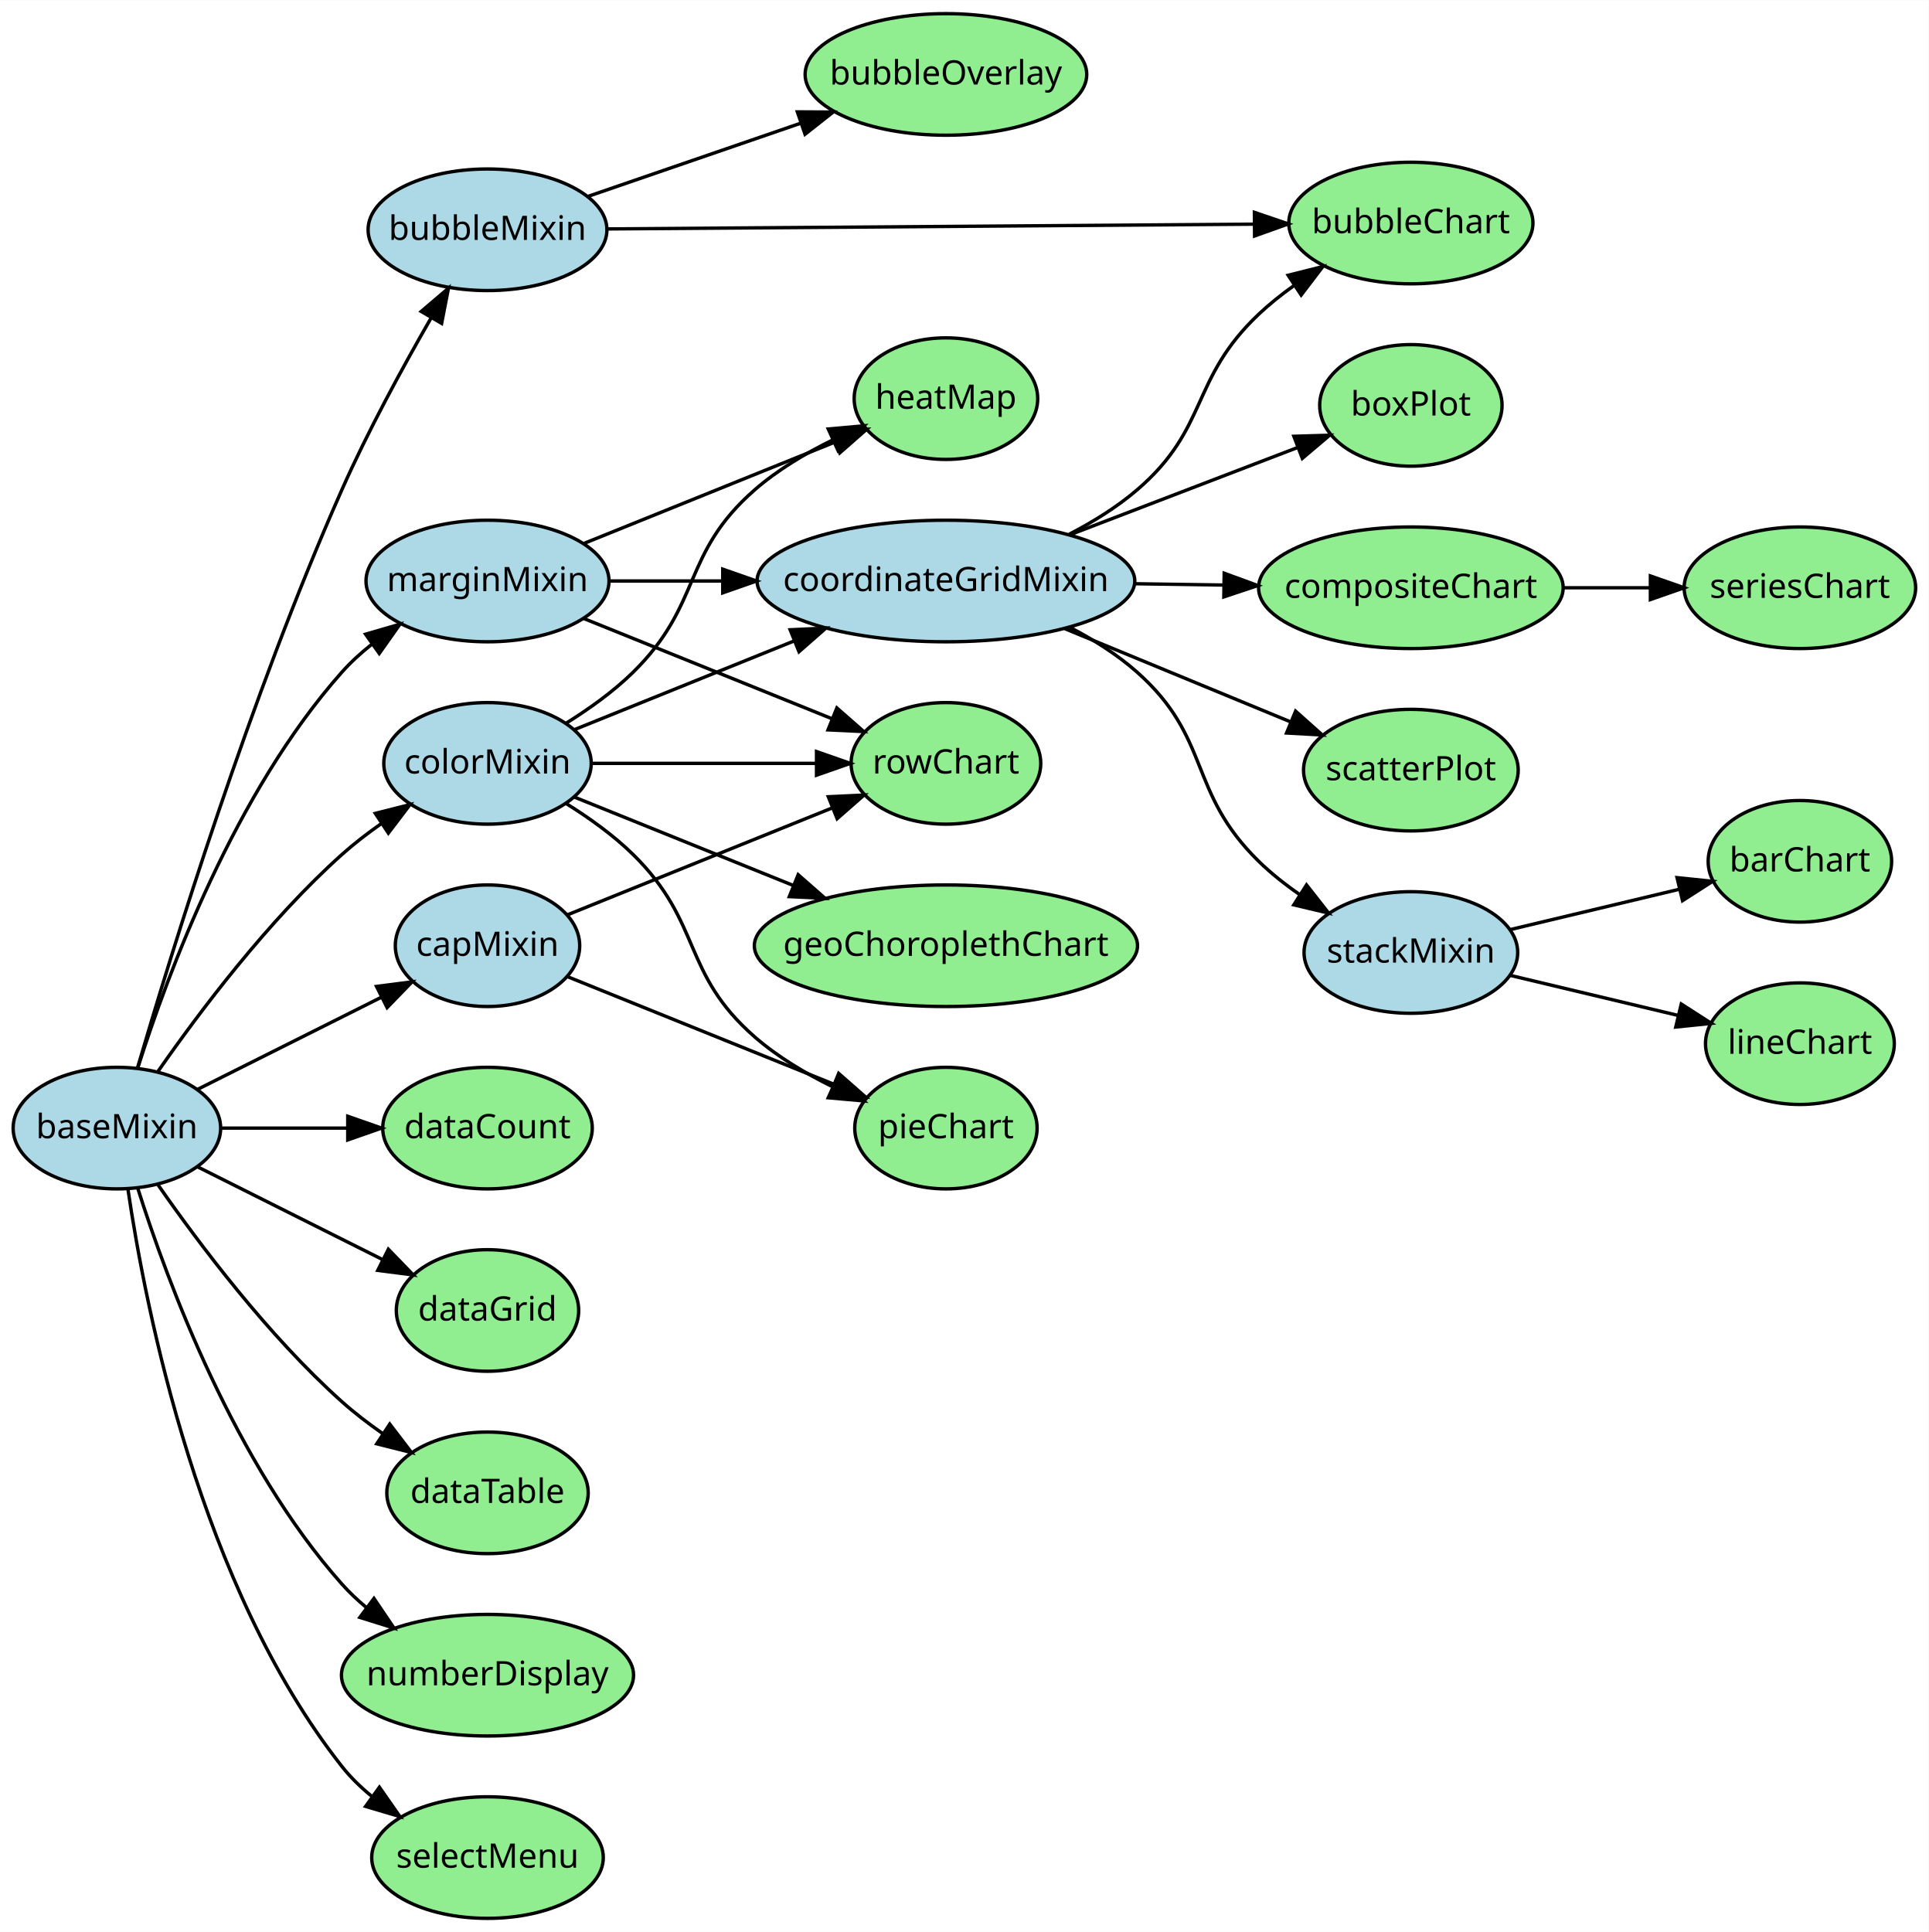
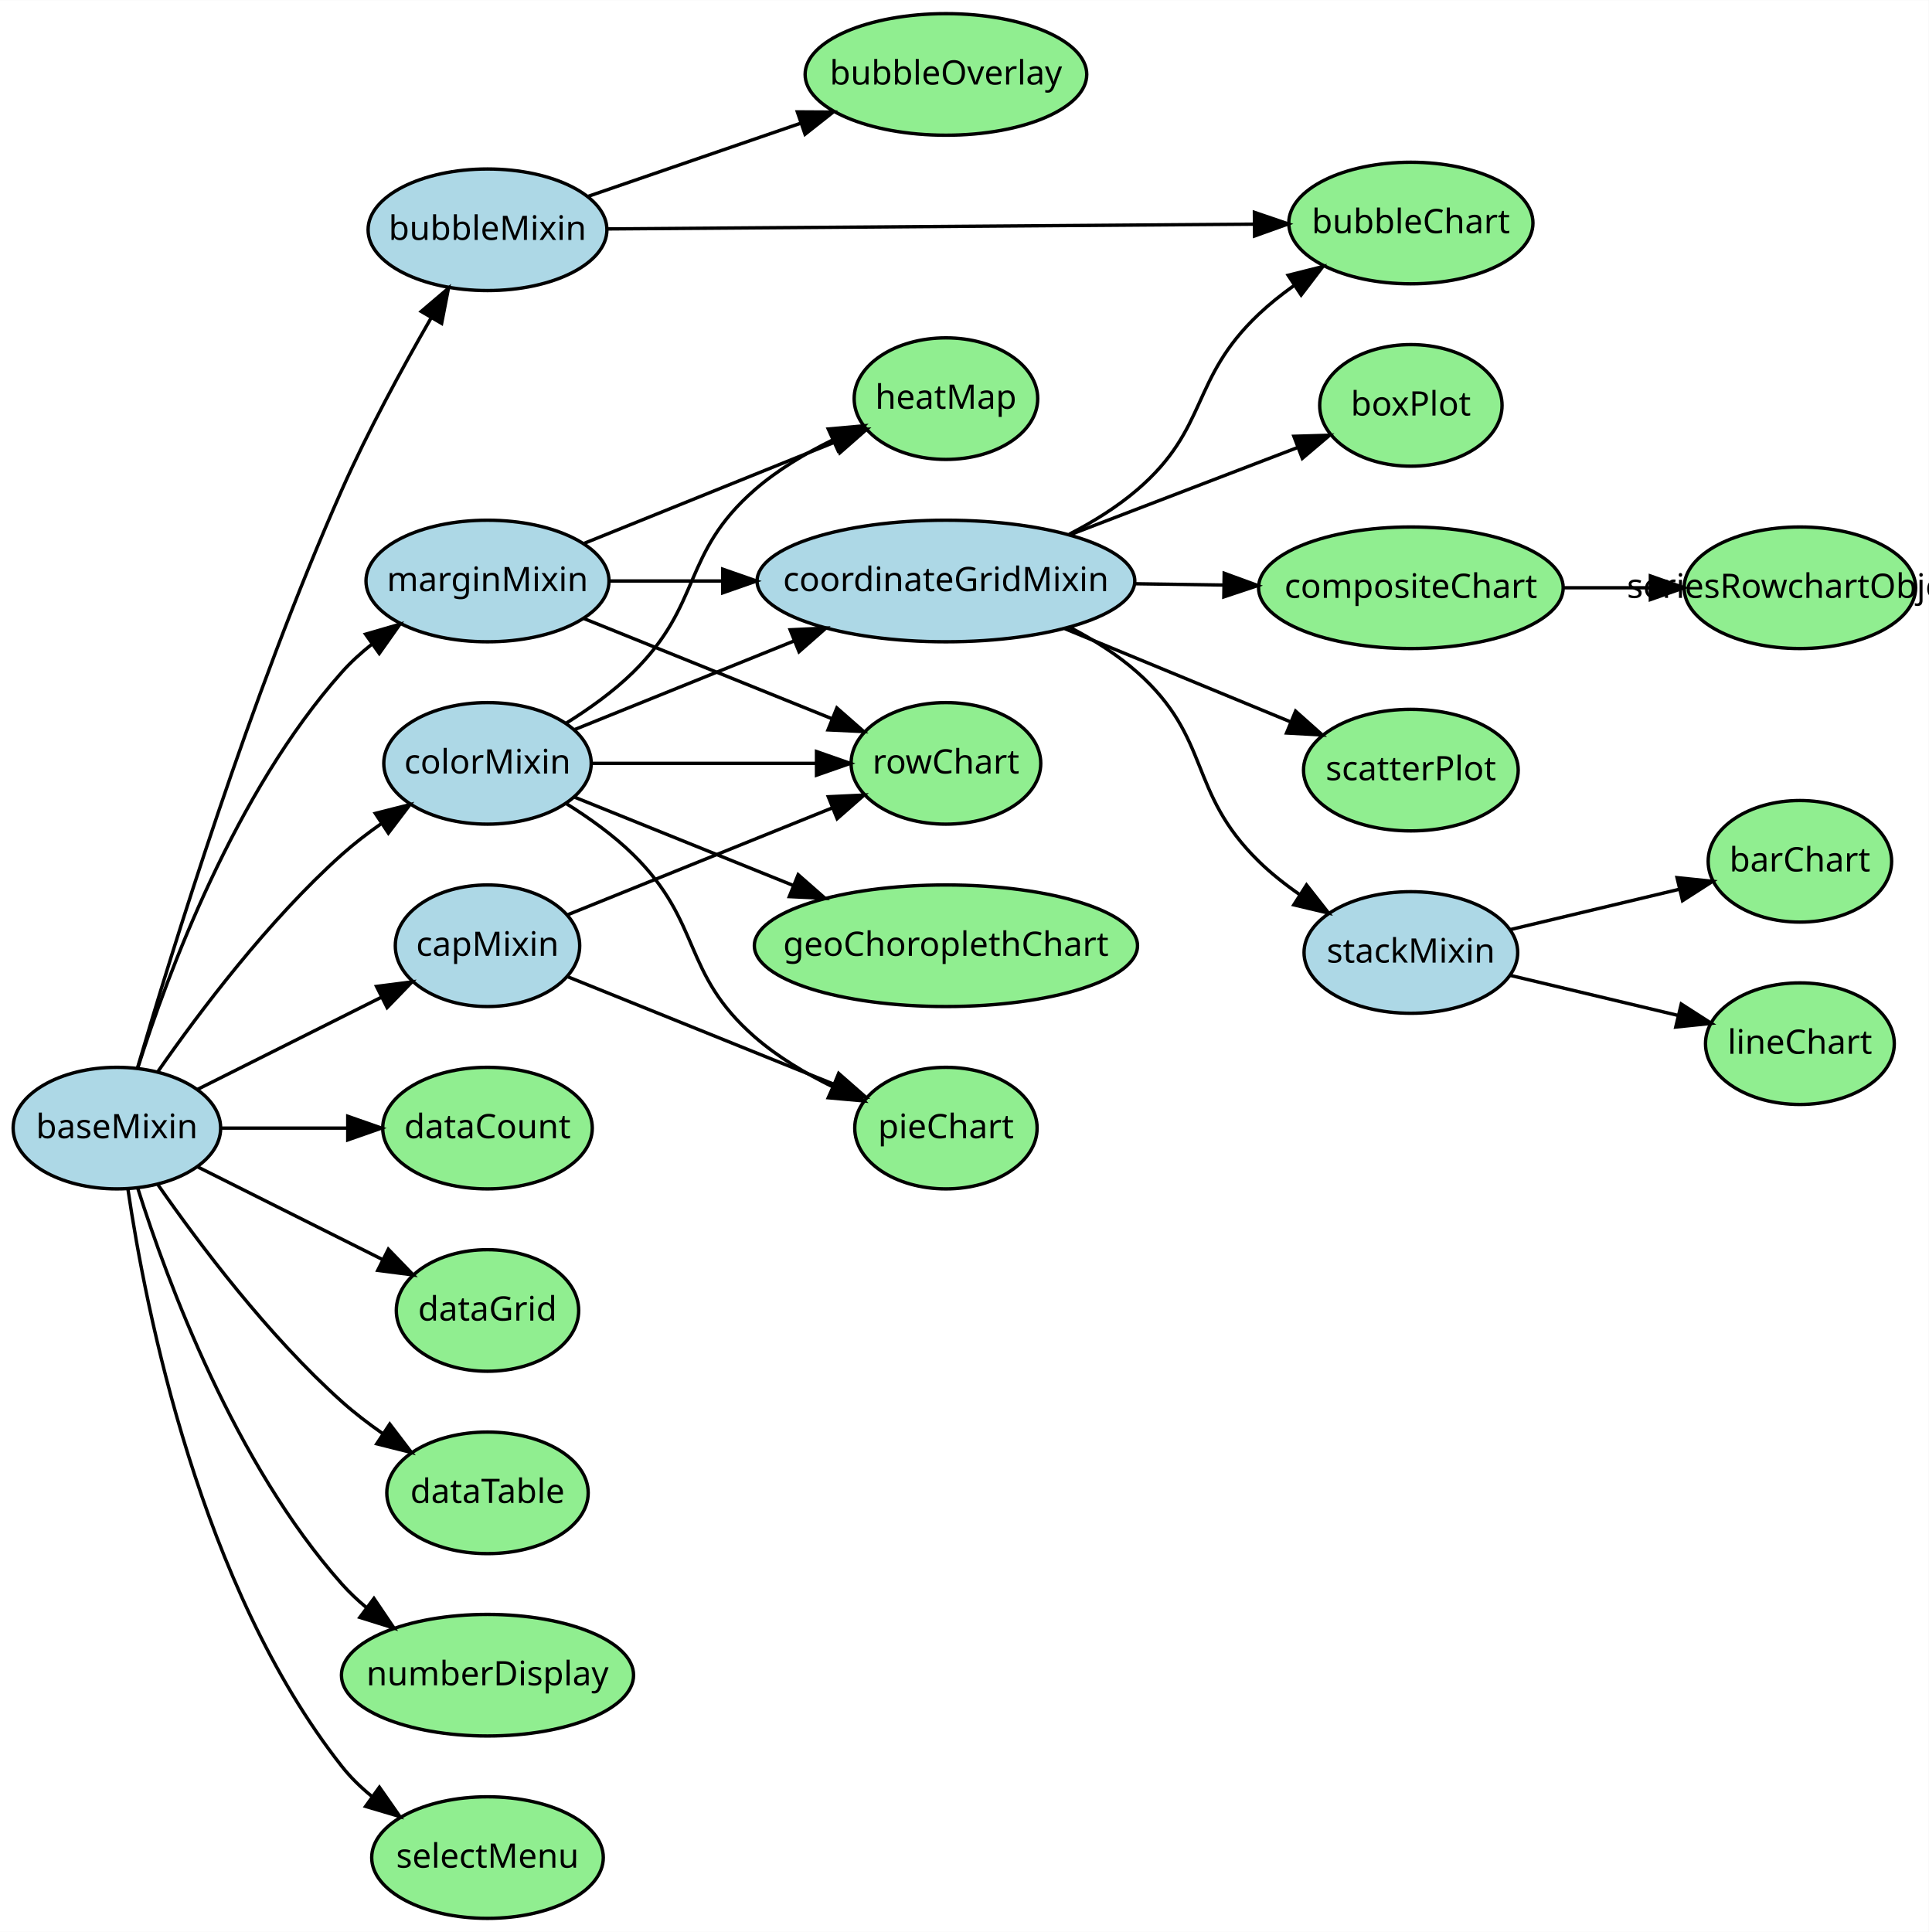
<svg xmlns="http://www.w3.org/2000/svg" xmlns:xlink="http://www.w3.org/1999/xlink" width="571pt" height="572pt" viewBox="0.00 0.00 571.08 572.00">
  <g id="graph0" class="graph" transform="scale(1 1) rotate(0) translate(4 568)">
    <polygon fill="white" stroke="none" points="-4,4 -4,-568 567.075,-568 567.075,4 -4,4" />
    <g id="node1" class="node">
      <g id="a_node1">
        <a xlink:href="dc.baseMixin.html" xlink:title="baseMixin">
          <ellipse fill="lightblue" stroke="black" cx="30.611" cy="-234" rx="30.722" ry="18" />
          <text text-anchor="middle" x="30.611" y="-231" font-family="sans-serif" font-size="10.00">baseMixin</text>
        </a>
      </g>
    </g>
    <g id="node2" class="node">
      <g id="a_node2">
        <a xlink:href="dc.colorMixin.html" xlink:title="colorMixin">
          <ellipse fill="lightblue" stroke="black" cx="140.346" cy="-342" rx="30.711" ry="18" />
          <text text-anchor="middle" x="140.346" y="-339" font-family="sans-serif" font-size="10.00">colorMixin</text>
        </a>
      </g>
    </g>
    <g id="edge15" class="edge">
      <path fill="none" stroke="black" d="M42.816,-250.835C54.904,-268.206 75.375,-295.45 97.222,-315 100.835,-318.233 104.874,-321.34 108.983,-324.222" />
      <polygon fill="black" stroke="black" points="107.128,-327.191 117.399,-329.789 110.99,-321.353 107.128,-327.191" />
    </g>
    <g id="node3" class="node">
      <g id="a_node3">
        <a xlink:href="dc.marginMixin.html" xlink:title="marginMixin">
          <ellipse fill="lightblue" stroke="black" cx="140.346" cy="-396" rx="35.979" ry="18" />
          <text text-anchor="middle" x="140.346" y="-393" font-family="sans-serif" font-size="10.00">marginMixin</text>
        </a>
      </g>
    </g>
    <g id="edge17" class="edge">
      <path fill="none" stroke="black" d="M36.845,-251.977C45.627,-279.687 65.541,-333.356 97.222,-369 99.873,-371.983 102.929,-374.764 106.159,-377.321" />
      <polygon fill="black" stroke="black" points="104.24,-380.251 114.416,-383.199 108.299,-374.548 104.24,-380.251" />
    </g>
    <g id="node4" class="node">
      <g id="a_node4">
        <a xlink:href="dc.bubbleMixin.html" xlink:title="bubbleMixin">
          <ellipse fill="lightblue" stroke="black" cx="140.346" cy="-500" rx="35.358" ry="18" />
          <text text-anchor="middle" x="140.346" y="-497" font-family="sans-serif" font-size="10.00">bubbleMixin</text>
        </a>
      </g>
    </g>
    <g id="edge8" class="edge">
      <path fill="none" stroke="black" d="M36.716,-251.835C46.678,-285.811 70.119,-361.878 97.222,-423 104.923,-440.369 115.116,-459.085 123.546,-473.715" />
      <polygon fill="black" stroke="black" points="120.72,-475.816 128.787,-482.684 126.763,-472.285 120.72,-475.816" />
    </g>
    <g id="node7" class="node">
      <g id="a_node7">
        <a xlink:href="dc.capMixin.html" xlink:title="capMixin">
          <ellipse fill="lightblue" stroke="black" cx="140.346" cy="-288" rx="27.3" ry="18" />
          <text text-anchor="middle" x="140.346" y="-285" font-family="sans-serif" font-size="10.00">capMixin</text>
        </a>
      </g>
    </g>
    <g id="edge23" class="edge">
      <path fill="none" stroke="black" d="M54.459,-245.452C70.302,-253.393 91.576,-264.056 108.863,-272.721" />
      <polygon fill="black" stroke="black" points="107.489,-275.947 117.997,-277.299 110.625,-269.689 107.489,-275.947" />
    </g>
    <g id="node14" class="node">
      <g id="a_node14">
        <a xlink:href="dc.dataCount.html" xlink:title="dataCount">
          <ellipse fill="lightgreen" stroke="black" cx="140.346" cy="-234" rx="31.026" ry="18" />
          <text text-anchor="middle" x="140.346" y="-231" font-family="sans-serif" font-size="10.00">dataCount</text>
        </a>
      </g>
    </g>
    <g id="edge12" class="edge">
      <path fill="none" stroke="black" d="M61.335,-234C72.916,-234 86.374,-234 98.818,-234" />
      <polygon fill="black" stroke="black" points="98.97,-237.5 108.97,-234 98.97,-230.5 98.97,-237.5" />
    </g>
    <g id="node15" class="node">
      <g id="a_node15">
        <a xlink:href="dc.dataGrid.html" xlink:title="dataGrid">
          <ellipse fill="lightgreen" stroke="black" cx="140.346" cy="-180" rx="27" ry="18" />
          <text text-anchor="middle" x="140.346" y="-177" font-family="sans-serif" font-size="10.00">dataGrid</text>
        </a>
      </g>
    </g>
    <g id="edge13" class="edge">
      <path fill="none" stroke="black" d="M54.459,-222.548C70.406,-214.555 91.856,-203.803 109.204,-195.108" />
      <polygon fill="black" stroke="black" points="110.987,-198.13 118.358,-190.52 107.85,-191.872 110.987,-198.13" />
    </g>
    <g id="node16" class="node">
      <g id="a_node16">
        <a xlink:href="dc.dataTable.html" xlink:title="dataTable">
          <ellipse fill="lightgreen" stroke="black" cx="140.346" cy="-126" rx="29.817" ry="18" />
          <text text-anchor="middle" x="140.346" y="-123" font-family="sans-serif" font-size="10.00">dataTable</text>
        </a>
      </g>
    </g>
    <g id="edge14" class="edge">
      <path fill="none" stroke="black" d="M42.816,-217.165C54.904,-199.794 75.375,-172.55 97.222,-153 100.911,-149.698 105.046,-146.528 109.245,-143.595" />
      <polygon fill="black" stroke="black" points="111.406,-146.363 117.833,-137.94 107.556,-140.517 111.406,-146.363" />
    </g>
    <g id="node20" class="node">
      <g id="a_node20">
        <a xlink:href="dc.numberDisplay.html" xlink:title="numberDisplay">
          <ellipse fill="lightgreen" stroke="black" cx="140.346" cy="-72" rx="43.25" ry="18" />
          <text text-anchor="middle" x="140.346" y="-69" font-family="sans-serif" font-size="10.00">numberDisplay</text>
        </a>
      </g>
    </g>
    <g id="edge21" class="edge">
      <path fill="none" stroke="black" d="M36.845,-216.023C45.627,-188.313 65.541,-134.644 97.222,-99 99.415,-96.533 101.885,-94.203 104.501,-92.025" />
      <polygon fill="black" stroke="black" points="106.725,-94.732 112.66,-85.955 102.548,-89.116 106.725,-94.732" />
    </g>
    <g id="node24" class="node">
      <g id="a_node24">
        <a xlink:href="dc.selectMenu.html" xlink:title="selectMenu">
          <ellipse fill="lightgreen" stroke="black" cx="140.346" cy="-18" rx="34.287" ry="18" />
          <text text-anchor="middle" x="140.346" y="-15" font-family="sans-serif" font-size="10.00">selectMenu</text>
        </a>
      </g>
    </g>
    <g id="edge29" class="edge">
      <path fill="none" stroke="black" d="M33.87,-215.982C39.173,-180.011 55.297,-98.195 97.222,-45 99.751,-41.791 102.772,-38.85 106.02,-36.187" />
      <polygon fill="black" stroke="black" points="108.34,-38.83 114.407,-30.144 104.248,-33.15 108.34,-38.83" />
    </g>
    <g id="node5" class="node">
      <g id="a_node5">
        <a xlink:href="dc.coordinateGridMixin.html" xlink:title="coordinateGridMixin">
          <ellipse fill="lightblue" stroke="black" cx="276.085" cy="-396" rx="55.92" ry="18" />
          <text text-anchor="middle" x="276.085" y="-393" font-family="sans-serif" font-size="10.00">coordinateGridMixin</text>
        </a>
      </g>
    </g>
    <g id="edge1" class="edge">
      <path fill="none" stroke="black" d="M166.188,-352.03C184.416,-359.39 209.649,-369.579 231.236,-378.295" />
      <polygon fill="black" stroke="black" points="229.963,-381.555 240.546,-382.054 232.584,-375.064 229.963,-381.555" />
    </g>
    <g id="node17" class="node">
      <g id="a_node17">
        <a xlink:href="dc.geoChoroplethChart.html" xlink:title="geoChoroplethChart">
          <ellipse fill="lightgreen" stroke="black" cx="276.085" cy="-288" rx="56.728" ry="18" />
          <text text-anchor="middle" x="276.085" y="-285" font-family="sans-serif" font-size="10.00">geoChoroplethChart</text>
        </a>
      </g>
    </g>
    <g id="edge16" class="edge">
      <path fill="none" stroke="black" d="M166.188,-331.97C184.35,-324.637 209.467,-314.495 231.002,-305.8" />
      <polygon fill="black" stroke="black" points="232.331,-309.038 240.293,-302.048 229.71,-302.547 232.331,-309.038" />
    </g>
    <g id="node18" class="node">
      <g id="a_node18">
        <a xlink:href="dc.heatMap.html" xlink:title="heatMap">
          <ellipse fill="lightgreen" stroke="black" cx="276.085" cy="-450" rx="27.174" ry="18" />
          <text text-anchor="middle" x="276.085" y="-447" font-family="sans-serif" font-size="10.00">heatMap</text>
        </a>
      </g>
    </g>
    <g id="edge19" class="edge">
      <path fill="none" stroke="black" d="M163.605,-353.879C170.419,-358.118 177.646,-363.278 183.471,-369 204.05,-389.212 197.736,-404.037 219.471,-423 226.214,-428.883 234.464,-433.798 242.524,-437.751" />
      <polygon fill="black" stroke="black" points="241.243,-441.013 251.797,-441.951 244.131,-434.637 241.243,-441.013" />
    </g>
    <g id="node21" class="node">
      <g id="a_node21">
        <a xlink:href="dc.pieChart.html" xlink:title="pieChart">
          <ellipse fill="lightgreen" stroke="black" cx="276.085" cy="-234" rx="27" ry="18" />
          <text text-anchor="middle" x="276.085" y="-231" font-family="sans-serif" font-size="10.00">pieChart</text>
        </a>
      </g>
    </g>
    <g id="edge22" class="edge">
      <path fill="none" stroke="black" d="M163.605,-330.121C170.419,-325.882 177.646,-320.722 183.471,-315 204.05,-294.788 197.736,-279.963 219.471,-261 226.214,-255.117 234.464,-250.202 242.524,-246.249" />
      <polygon fill="black" stroke="black" points="244.131,-249.363 251.797,-242.049 241.243,-242.987 244.131,-249.363" />
    </g>
    <g id="node22" class="node">
      <g id="a_node22">
        <a xlink:href="dc.rowChart.html" xlink:title="rowChart">
          <ellipse fill="lightgreen" stroke="black" cx="276.085" cy="-342" rx="28.08" ry="18" />
          <text text-anchor="middle" x="276.085" y="-339" font-family="sans-serif" font-size="10.00">rowChart</text>
        </a>
      </g>
    </g>
    <g id="edge27" class="edge">
      <path fill="none" stroke="black" d="M171.027,-342C190.645,-342 216.525,-342 237.567,-342" />
      <polygon fill="black" stroke="black" points="237.764,-345.5 247.764,-342 237.764,-338.5 237.764,-345.5" />
    </g>
    <g id="edge2" class="edge">
      <path fill="none" stroke="black" d="M176.136,-396C186.492,-396 198.193,-396 209.829,-396" />
      <polygon fill="black" stroke="black" points="210.002,-399.5 220.002,-396 210.002,-392.5 210.002,-399.5" />
    </g>
    <g id="edge18" class="edge">
      <path fill="none" stroke="black" d="M168.733,-407.058C190.302,-415.767 220.408,-427.923 243.086,-437.079" />
      <polygon fill="black" stroke="black" points="242.03,-440.428 252.613,-440.926 244.651,-433.937 242.03,-440.428" />
    </g>
    <g id="edge26" class="edge">
      <path fill="none" stroke="black" d="M168.733,-384.942C190.035,-376.341 219.666,-364.377 242.242,-355.261" />
      <polygon fill="black" stroke="black" points="243.789,-358.411 251.752,-351.422 241.169,-351.92 243.789,-358.411" />
    </g>
    <g id="node10" class="node">
      <g id="a_node10">
        <a xlink:href="dc.bubbleChart.html" xlink:title="bubbleChart">
          <ellipse fill="lightgreen" stroke="black" cx="413.75" cy="-502" rx="36.149" ry="18" />
          <text text-anchor="middle" x="413.75" y="-499" font-family="sans-serif" font-size="10.00">bubbleChart</text>
        </a>
      </g>
    </g>
    <g id="edge7" class="edge">
      <path fill="none" stroke="black" d="M175.996,-500.255C224.628,-500.614 313.207,-501.266 367.144,-501.664" />
      <polygon fill="black" stroke="black" points="367.422,-505.166 377.447,-501.74 367.474,-498.166 367.422,-505.166" />
    </g>
    <g id="node11" class="node">
      <g id="a_node11">
        <a xlink:href="dc.bubbleOverlay.html" xlink:title="bubbleOverlay">
          <ellipse fill="lightgreen" stroke="black" cx="276.085" cy="-546" rx="41.696" ry="18" />
          <text text-anchor="middle" x="276.085" y="-543" font-family="sans-serif" font-size="10.00">bubbleOverlay</text>
        </a>
      </g>
    </g>
    <g id="edge9" class="edge">
      <path fill="none" stroke="black" d="M170.037,-509.868C188.373,-516.175 212.47,-524.463 232.958,-531.51" />
      <polygon fill="black" stroke="black" points="232.091,-534.913 242.686,-534.856 234.368,-528.294 232.091,-534.913" />
    </g>
    <g id="node6" class="node">
      <g id="a_node6">
        <a xlink:href="dc.stackMixin.html" xlink:title="stackMixin">
          <ellipse fill="lightblue" stroke="black" cx="413.75" cy="-286" rx="31.633" ry="18" />
          <text text-anchor="middle" x="413.75" y="-283" font-family="sans-serif" font-size="10.00">stackMixin</text>
        </a>
      </g>
    </g>
    <g id="edge3" class="edge">
      <path fill="none" stroke="black" d="M312.727,-382.306C319.798,-378.63 326.839,-374.2 332.7,-369 354.832,-349.363 347.554,-333.696 368.7,-313 372.372,-309.406 376.606,-306.069 380.967,-303.053" />
      <polygon fill="black" stroke="black" points="382.853,-306.001 389.394,-297.667 379.083,-300.103 382.853,-306.001" />
    </g>
    <g id="node9" class="node">
      <g id="a_node9">
        <a xlink:href="dc.boxPlot.html" xlink:title="boxPlot">
          <ellipse fill="lightgreen" stroke="black" cx="413.75" cy="-448" rx="27" ry="18" />
          <text text-anchor="middle" x="413.75" y="-445" font-family="sans-serif" font-size="10.00">boxPlot</text>
        </a>
      </g>
    </g>
    <g id="edge5" class="edge">
      <path fill="none" stroke="black" d="M312.73,-409.662C333.644,-417.679 359.873,-427.732 380.224,-435.533" />
      <polygon fill="black" stroke="black" points="379.103,-438.851 389.693,-439.162 381.608,-432.315 379.103,-438.851" />
    </g>
    <g id="edge6" class="edge">
      <path fill="none" stroke="black" d="M312.592,-409.849C319.672,-413.515 326.751,-417.901 332.7,-423 354.042,-441.293 348.278,-455.685 368.7,-475 371.852,-477.982 375.386,-480.801 379.045,-483.412" />
      <polygon fill="black" stroke="black" points="377.411,-486.527 387.688,-489.107 381.263,-480.682 377.411,-486.527" />
    </g>
    <g id="node12" class="node">
      <g id="a_node12">
        <a xlink:href="dc.compositeChart.html" xlink:title="compositeChart">
          <ellipse fill="lightgreen" stroke="black" cx="413.75" cy="-394" rx="45.1" ry="18" />
          <text text-anchor="middle" x="413.75" y="-391" font-family="sans-serif" font-size="10.00">compositeChart</text>
        </a>
      </g>
    </g>
    <g id="edge10" class="edge">
      <path fill="none" stroke="black" d="M332.265,-395.187C340.818,-395.06 349.65,-394.93 358.189,-394.804" />
      <polygon fill="black" stroke="black" points="358.475,-398.301 368.422,-394.653 358.372,-391.301 358.475,-398.301" />
    </g>
    <g id="node23" class="node">
      <g id="a_node23">
        <a xlink:href="dc.scatterPlot.html" xlink:title="scatterPlot">
          <ellipse fill="lightgreen" stroke="black" cx="413.75" cy="-340" rx="31.787" ry="18" />
          <text text-anchor="middle" x="413.75" y="-337" font-family="sans-serif" font-size="10.00">scatterPlot</text>
        </a>
      </g>
    </g>
    <g id="edge28" class="edge">
      <path fill="none" stroke="black" d="M311.319,-381.869C331.784,-373.421 357.707,-362.721 378.223,-354.252" />
      <polygon fill="black" stroke="black" points="379.613,-357.465 387.521,-350.414 376.942,-350.995 379.613,-357.465" />
    </g>
    <g id="node8" class="node">
      <g id="a_node8">
        <a xlink:href="dc.barChart.html" xlink:title="barChart">
          <ellipse fill="lightgreen" stroke="black" cx="528.938" cy="-313" rx="27.163" ry="18" />
          <text text-anchor="middle" x="528.938" y="-310" font-family="sans-serif" font-size="10.00">barChart</text>
        </a>
      </g>
    </g>
    <g id="edge4" class="edge">
      <path fill="none" stroke="black" d="M443.02,-292.744C458.167,-296.357 476.962,-300.84 493.015,-304.67" />
      <polygon fill="black" stroke="black" points="492.564,-308.16 503.104,-307.076 494.189,-301.351 492.564,-308.16" />
    </g>
    <g id="node19" class="node">
      <g id="a_node19">
        <a xlink:href="dc.lineChart.html" xlink:title="lineChart">
          <ellipse fill="lightgreen" stroke="black" cx="528.938" cy="-259" rx="27.95" ry="18" />
          <text text-anchor="middle" x="528.938" y="-256" font-family="sans-serif" font-size="10.00">lineChart</text>
        </a>
      </g>
    </g>
    <g id="edge20" class="edge">
      <path fill="none" stroke="black" d="M443.02,-279.256C458.06,-275.669 476.695,-271.223 492.673,-267.412" />
      <polygon fill="black" stroke="black" points="493.81,-270.739 502.725,-265.014 492.186,-263.93 493.81,-270.739" />
    </g>
    <g id="edge24" class="edge">
      <path fill="none" stroke="black" d="M164.033,-278.84C185.648,-270.112 218.411,-256.883 242.755,-247.054" />
      <polygon fill="black" stroke="black" points="244.325,-250.195 252.287,-243.205 241.704,-243.704 244.325,-250.195" />
    </g>
    <g id="edge25" class="edge">
      <path fill="none" stroke="black" d="M164.033,-297.16C185.517,-305.835 218.014,-318.956 242.312,-328.767" />
      <polygon fill="black" stroke="black" points="241.255,-332.115 251.838,-332.613 243.875,-325.624 241.255,-332.115" />
    </g>
    <g id="node13" class="node">
      <g id="a_node13">
-         <a xlink:href="dc.seriesChart.html" xlink:title="seriesChart">
+         <a xlink:href="dc.seriesRowchartObject.html" xlink:title="seriesRowchartObject">
          <ellipse fill="lightgreen" stroke="black" cx="528.938" cy="-394" rx="34.276" ry="18" />
-           <text text-anchor="middle" x="528.938" y="-391" font-family="sans-serif" font-size="10.00">seriesChart</text>
+           <text text-anchor="middle" x="528.938" y="-391" font-family="sans-serif" font-size="10.00">seriesRowchartObject</text>
        </a>
      </g>
    </g>
    <g id="edge11" class="edge">
      <path fill="none" stroke="black" d="M458.835,-394C467.308,-394 476.175,-394 484.623,-394" />
      <polygon fill="black" stroke="black" points="484.666,-397.5 494.666,-394 484.666,-390.5 484.666,-397.5" />
    </g>
  </g>
</svg>
